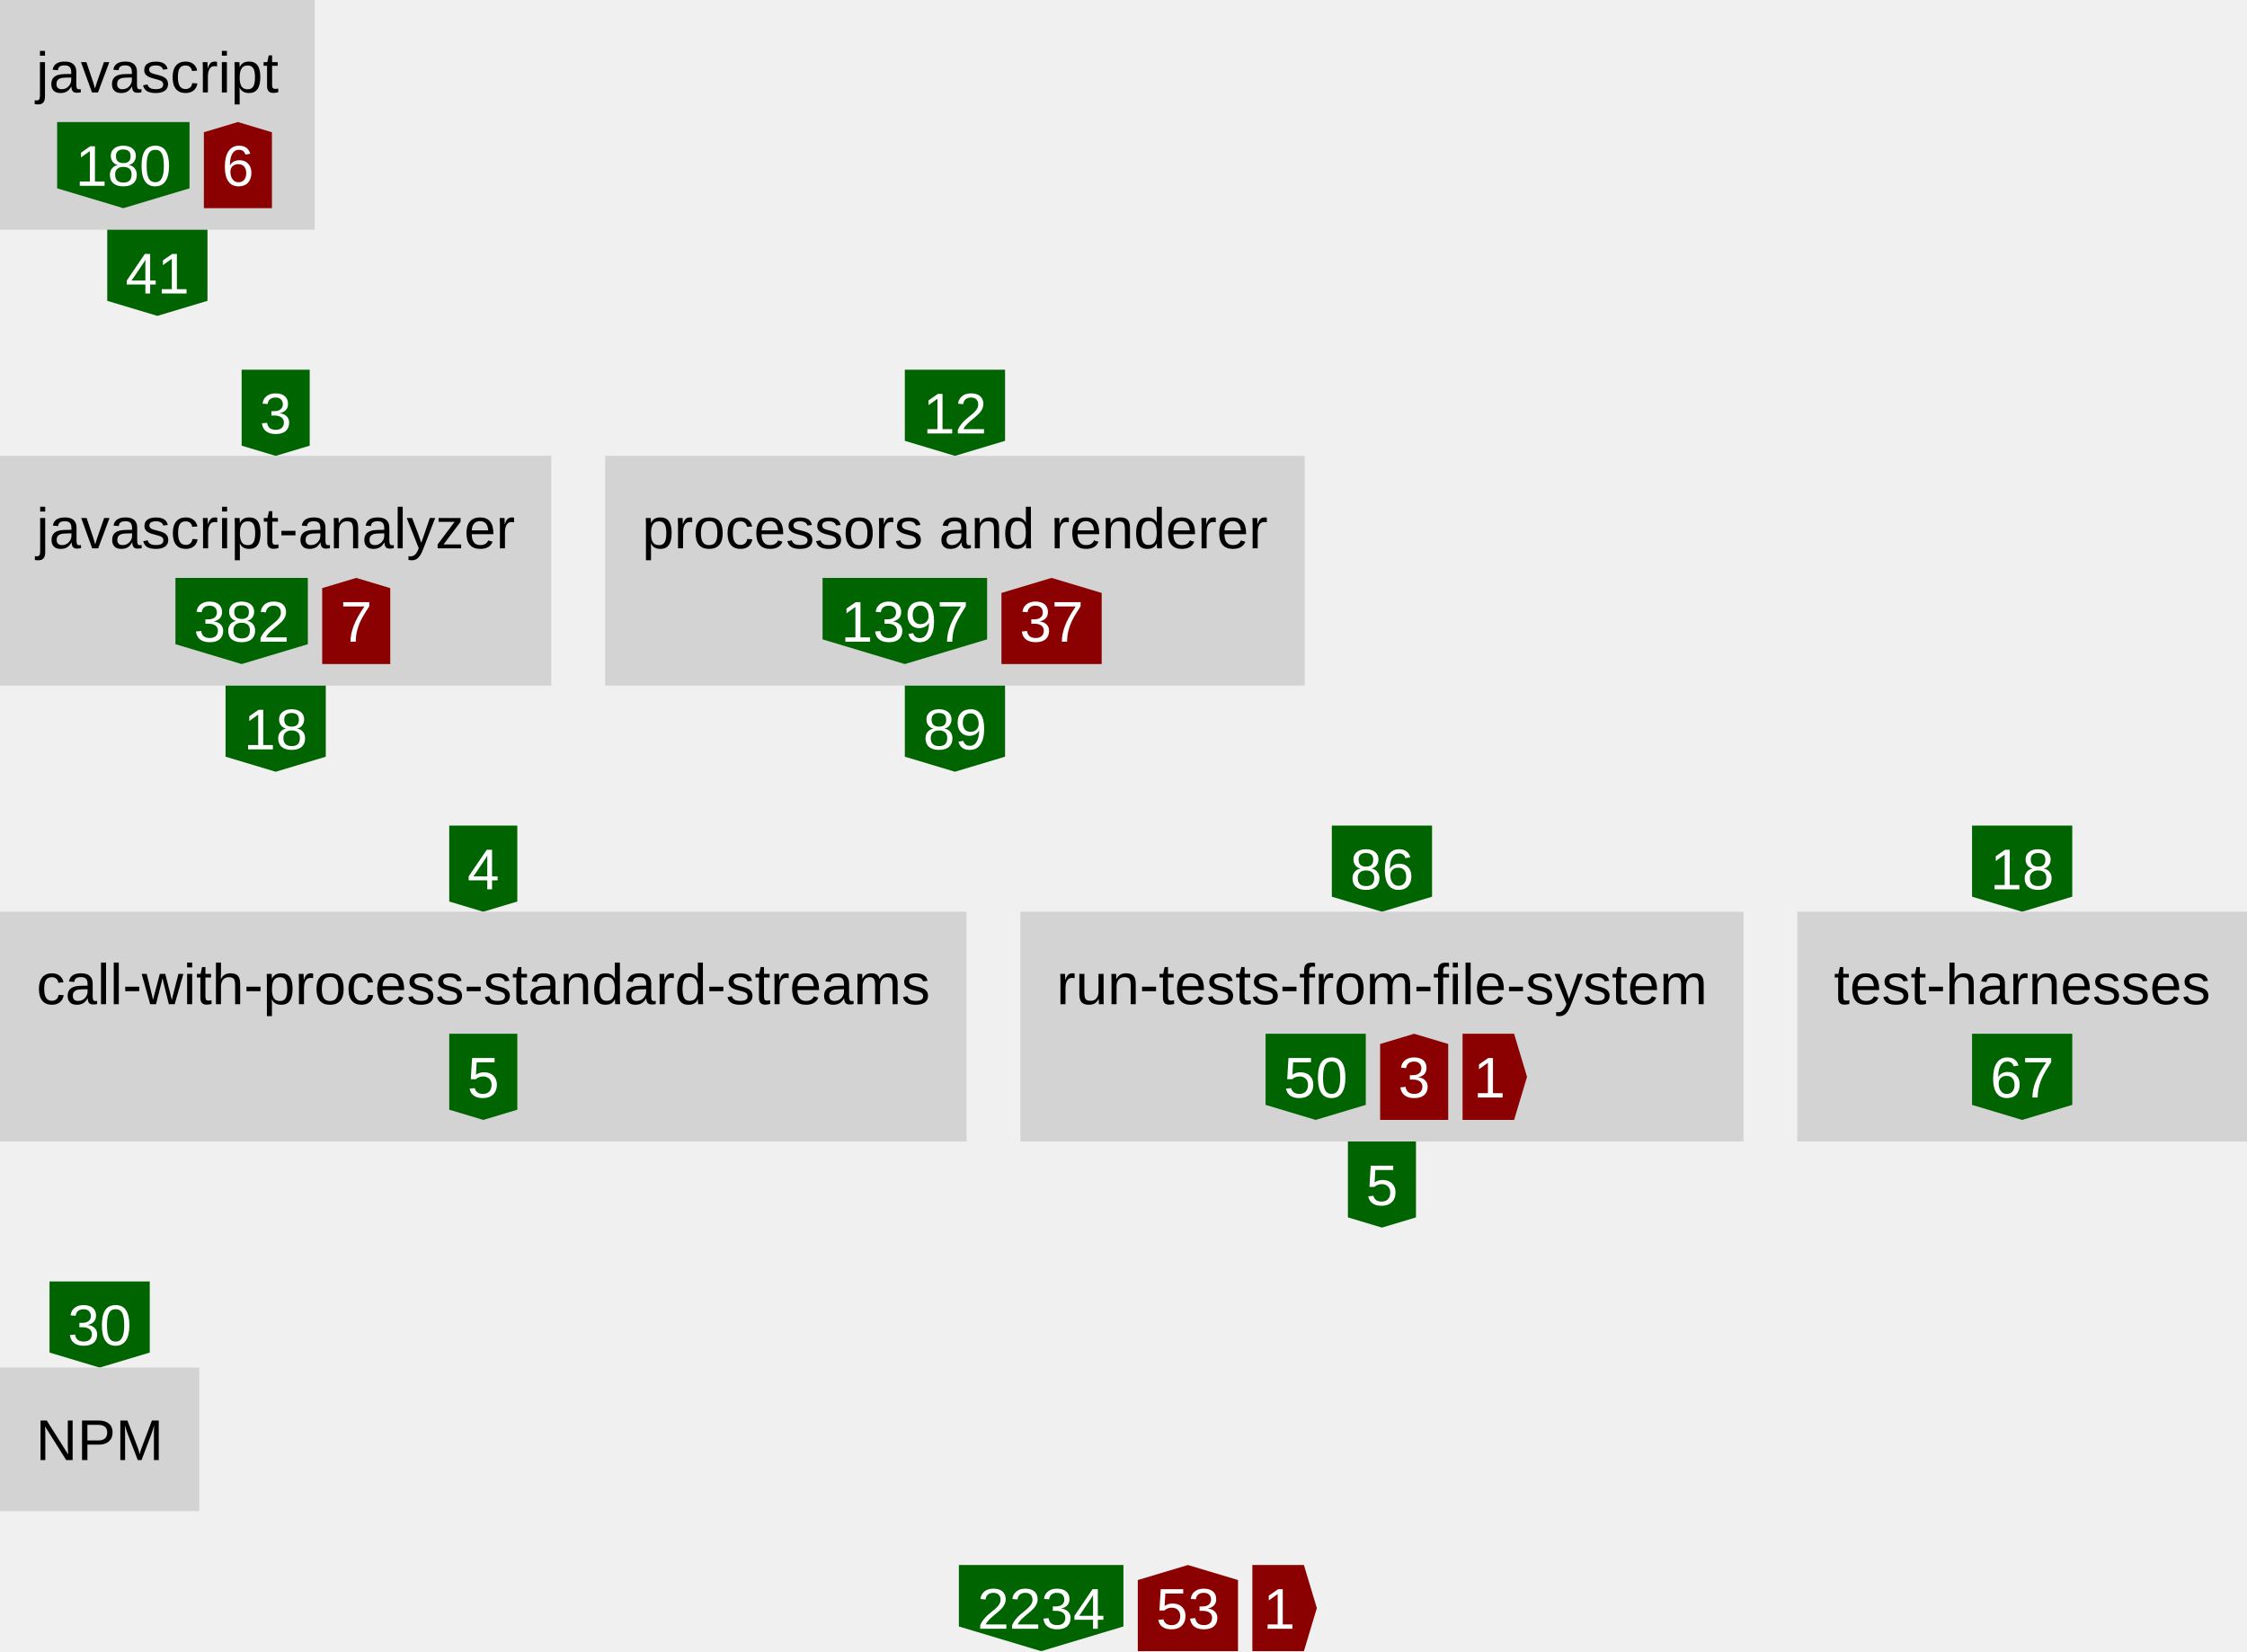
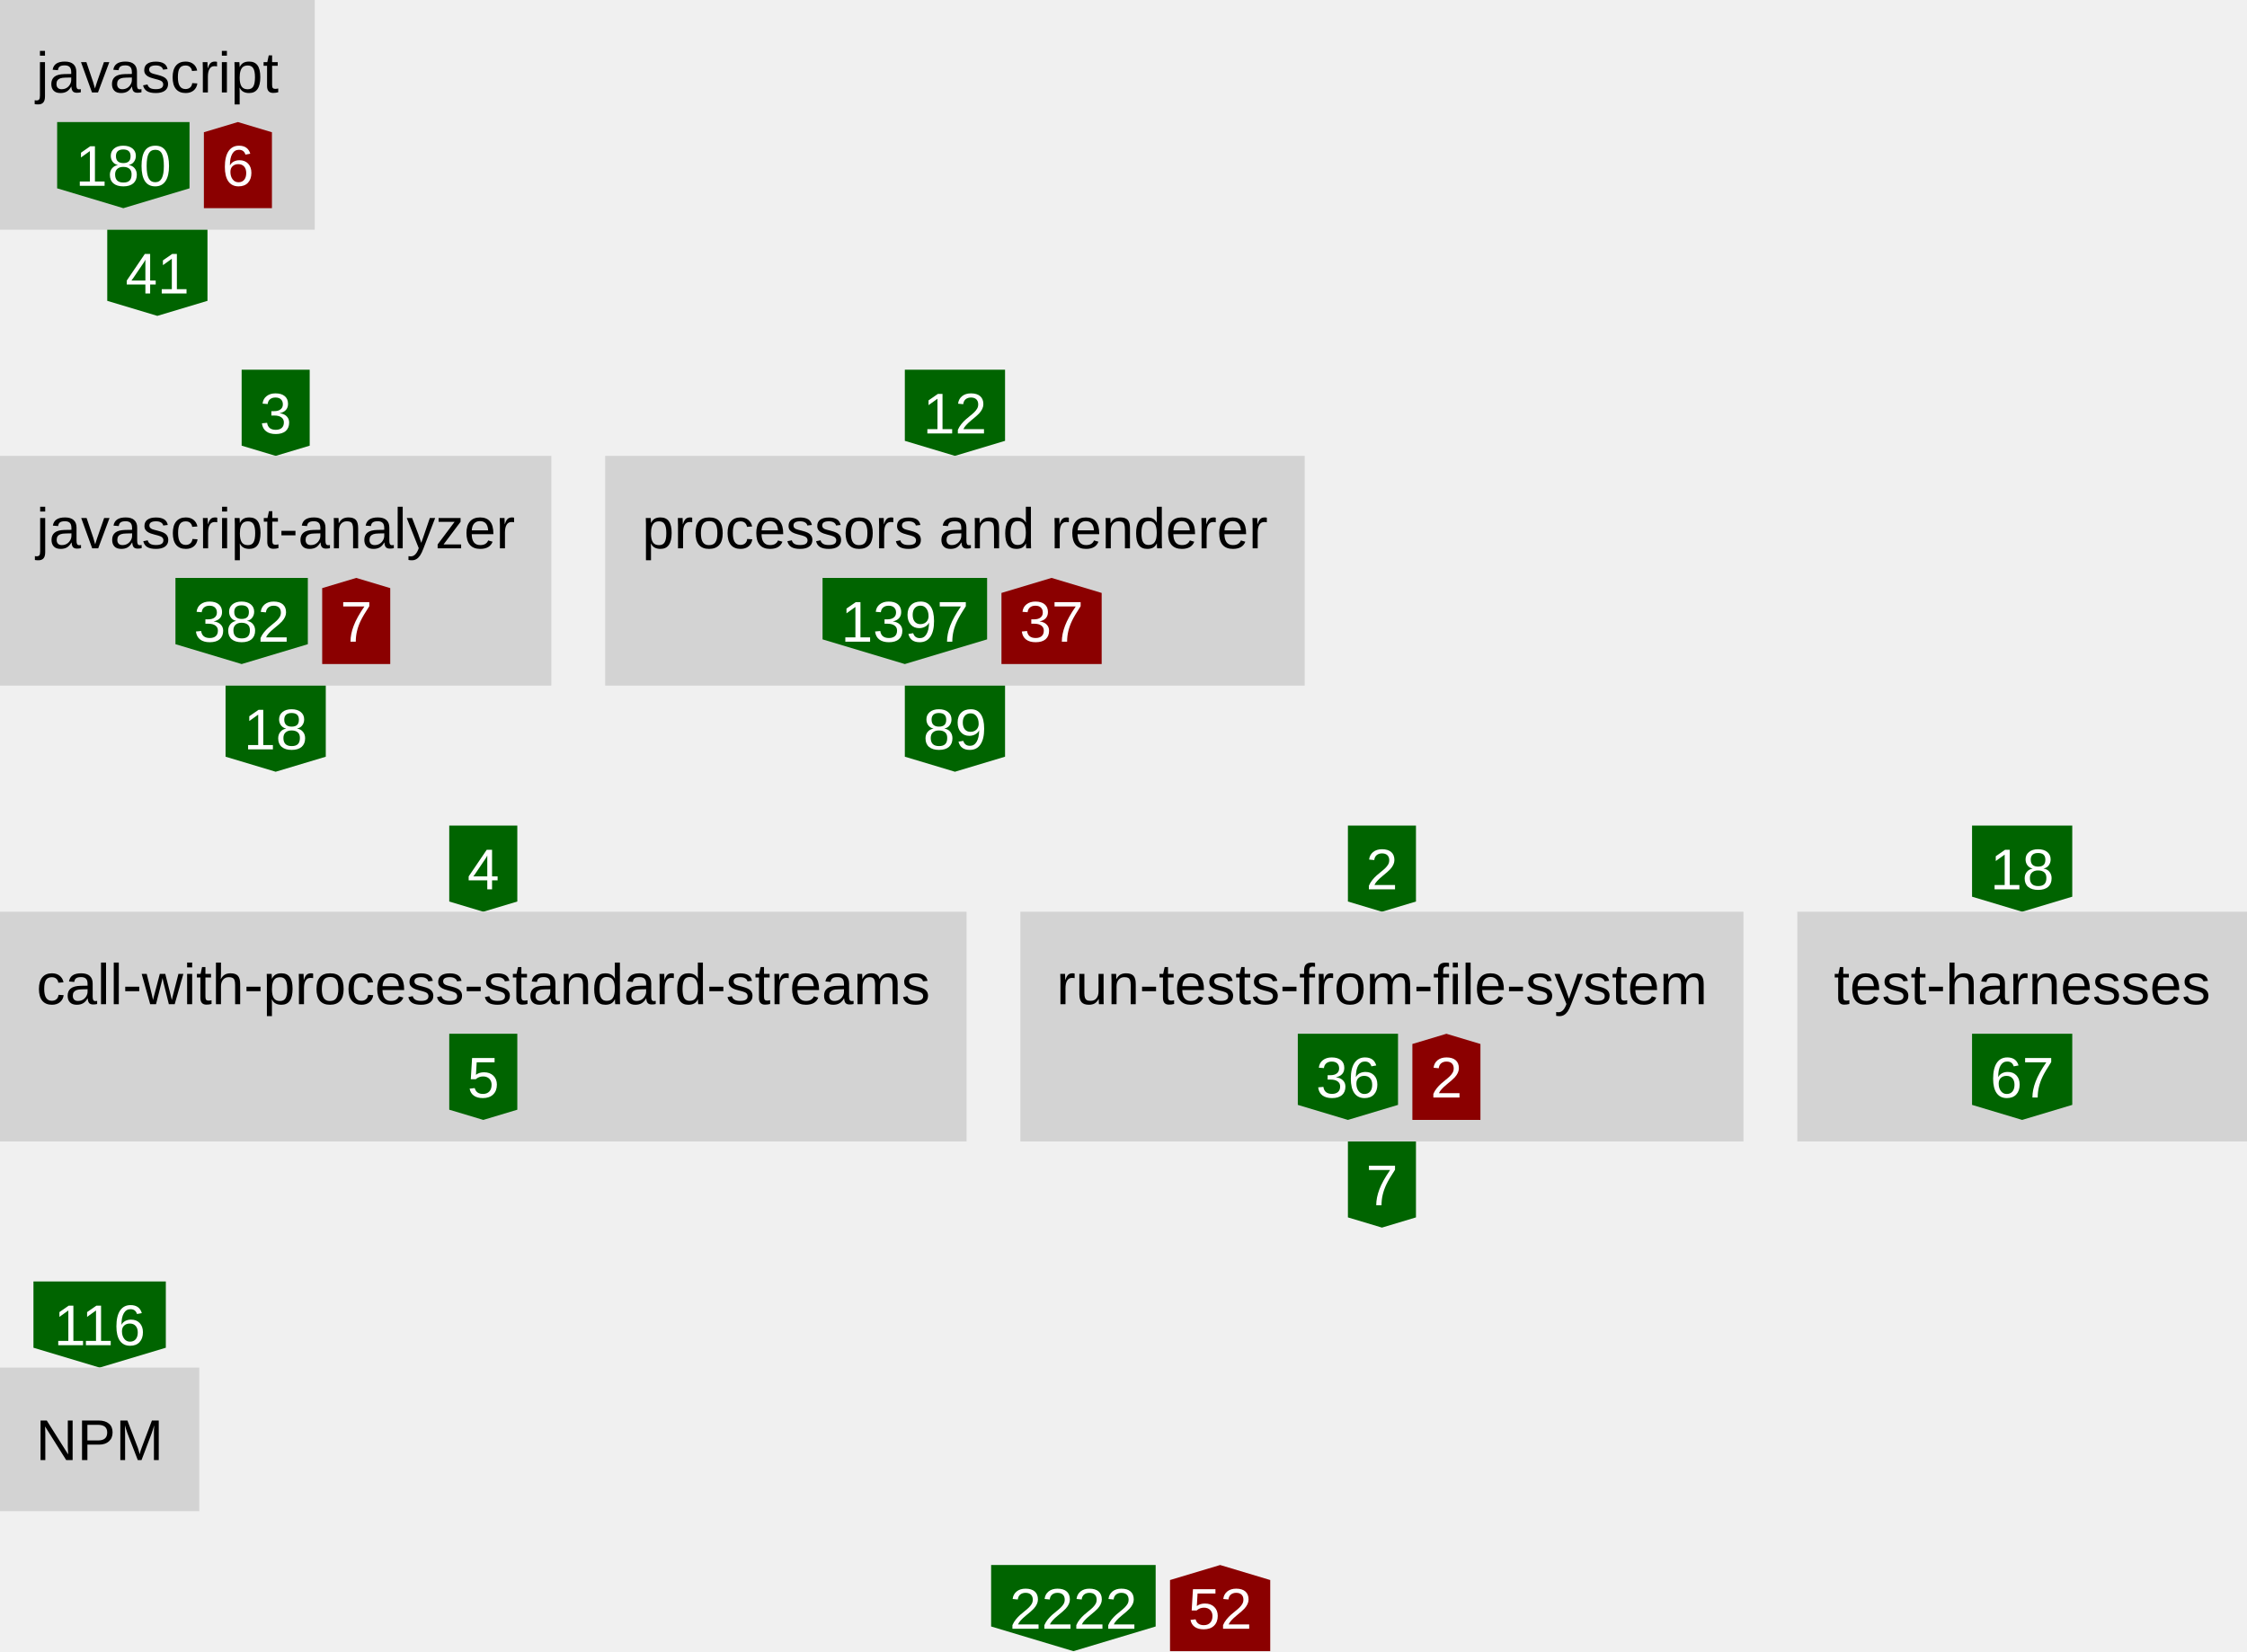
<svg xmlns="http://www.w3.org/2000/svg" height="460" width="626">
  <defs>
    <style type="text/css">text{font-family:arial;font-size:16px}g.anonymous&gt;text{font-style:italic}g.parent&gt;rect{fill:none;stroke:gray}g.item&gt;rect{fill:lightgray}g.item&gt;text{text-anchor:middle}g.dependency&gt;text{fill:white;text-anchor:middle}</style>
  </defs>
  <symbol id="down-arrow" preserveAspectRatio="xMidYMax slice" viewBox="0,0,1,1">
    <polygon fill="darkgreen" points="0,0.85 0,0 1,0 1,0.85 0.5,1" />
  </symbol>
  <symbol id="right-arrow" preserveAspectRatio="xMaxYMid slice" viewBox="0,0,1,1">
    <polygon fill="darkred" points="0.85,0 0,0 0,1 0.85,1 1,0.5" />
  </symbol>
  <symbol id="up-arrow" preserveAspectRatio="xMidYMin slice" viewBox="0,0,1,1">
    <polygon fill="darkred" points="0,0.15 0,1 1,1 1,0.15 0.5,0" />
  </symbol>
  <g class="item">
    <rect height="64" width="87.68" />
    <text x="43.84" y="25.76">javascript</text>
    <g class="dependency">
      <use href="#down-arrow" height="24" width="36.88" x="15.92" y="34" />
      <text x="34.36" y="51.76">180</text>
    </g>
    <g class="dependency">
      <use href="#up-arrow" height="24" width="18.96" x="56.8" y="34" />
      <text x="66.28" y="51.76">6</text>
    </g>
  </g>
  <g class="dependency">
    <use href="#down-arrow" height="24" width="27.92" x="29.88" y="64" />
    <text x="43.84" y="81.76">41</text>
  </g>
  <g class="dependency">
    <use href="#down-arrow" height="24" width="18.96" x="67.32" y="103" />
    <text x="76.8" y="120.76">3</text>
  </g>
  <g class="item">
    <rect height="64" width="153.6" y="127" />
    <text x="76.8" y="152.76">javascript-analyzer</text>
    <g class="dependency">
      <use href="#down-arrow" height="24" width="36.88" x="48.88" y="161" />
      <text x="67.32" y="178.76">382</text>
    </g>
    <g class="dependency">
      <use href="#up-arrow" height="24" width="18.96" x="89.76" y="161" />
      <text x="99.24" y="178.76">7</text>
    </g>
  </g>
  <g class="dependency">
    <use href="#down-arrow" height="24" width="27.92" x="62.84" y="191" />
    <text x="76.8" y="208.76">18</text>
  </g>
  <g class="dependency">
    <use href="#down-arrow" height="24" width="27.92" x="252.08" y="103" />
    <text x="266.04" y="120.76">12</text>
  </g>
  <g class="item">
    <rect height="64" width="194.88" x="168.6" y="127" />
    <text x="266.04" y="152.76">processors and renderer</text>
    <g class="dependency">
      <use href="#down-arrow" height="24" width="45.84" x="229.16" y="161" />
      <text x="252.08" y="178.76">1397</text>
    </g>
    <g class="dependency">
      <use href="#up-arrow" height="24" width="27.92" x="279" y="161" />
      <text x="292.96" y="178.76">37</text>
    </g>
  </g>
  <g class="dependency">
    <use href="#down-arrow" height="24" width="27.92" x="252.08" y="191" />
    <text x="266.04" y="208.76">89</text>
  </g>
  <g class="dependency">
    <use href="#down-arrow" height="24" width="18.96" x="125.16" y="230" />
    <text x="134.64" y="247.76">4</text>
  </g>
  <g class="item">
    <rect height="64" width="269.28" y="254" />
    <text x="134.64" y="279.76">call-with-process-standard-streams</text>
    <g class="dependency">
      <use href="#down-arrow" height="24" width="18.96" x="125.16" y="288" />
      <text x="134.64" y="305.76">5</text>
    </g>
  </g>
  <g class="dependency">
-     <use href="#down-arrow" height="24" width="27.92" x="371.04" y="230" />
-     <text x="385" y="247.76">86</text>
+     <use href="#down-arrow" height="24" width="18.96" x="375.52" y="230" />
+     <text x="385" y="247.76">2</text>
  </g>
  <g class="item">
    <rect height="64" width="201.44" x="284.28" y="254" />
    <text x="385" y="279.76">run-tests-from-file-system</text>
    <g class="dependency">
-       <use href="#down-arrow" height="24" width="27.92" x="352.58" y="288" />
-       <text x="366.54" y="305.76">50</text>
+       <use href="#down-arrow" height="24" width="27.92" x="361.56" y="288" />
+       <text x="375.52" y="305.76">36</text>
    </g>
    <g class="dependency">
-       <use href="#up-arrow" height="24" width="18.96" x="384.5" y="288" />
-       <text x="393.98" y="305.76">3</text>
-     </g>
-     <g class="dependency">
-       <use href="#right-arrow" height="24" width="17.96" x="407.46" y="288" />
-       <text x="414.94" y="305.76">1</text>
+       <use href="#up-arrow" height="24" width="18.96" x="393.48" y="288" />
+       <text x="402.96" y="305.76">2</text>
    </g>
  </g>
  <g class="dependency">
    <use href="#down-arrow" height="24" width="18.96" x="375.52" y="318" />
-     <text x="385" y="335.76">5</text>
+     <text x="385" y="335.76">7</text>
  </g>
  <g class="dependency">
    <use href="#down-arrow" height="24" width="27.92" x="549.4" y="230" />
    <text x="563.36" y="247.76">18</text>
  </g>
  <g class="item">
    <rect height="64" width="125.28" x="500.72" y="254" />
    <text x="563.36" y="279.76">test-harnesses</text>
    <g class="dependency">
      <use href="#down-arrow" height="24" width="27.92" x="549.4" y="288" />
      <text x="563.36" y="305.76">67</text>
    </g>
  </g>
  <g class="dependency">
-     <use href="#down-arrow" height="24" width="27.92" x="13.8" y="357" />
-     <text x="27.76" y="374.76">30</text>
+     <use href="#down-arrow" height="24" width="36.88" x="9.32" y="357" />
+     <text x="27.76" y="374.76">116</text>
  </g>
  <g class="item">
    <rect height="40" width="55.52" y="381" />
    <text x="27.76" y="406.76">NPM</text>
  </g>
  <g class="dependency">
-     <use href="#down-arrow" height="24" width="45.84" x="267.14" y="436" />
-     <text x="290.06" y="453.76">2234</text>
+     <use href="#down-arrow" height="24" width="45.84" x="276.12" y="436" />
+     <text x="299.04" y="453.76">2222</text>
  </g>
  <g class="dependency">
-     <use href="#up-arrow" height="24" width="27.92" x="316.98" y="436" />
-     <text x="330.94" y="453.76">53</text>
-   </g>
-   <g class="dependency">
-     <use href="#right-arrow" height="24" width="17.96" x="348.9" y="436" />
-     <text x="356.38" y="453.76">1</text>
+     <use href="#up-arrow" height="24" width="27.92" x="325.96" y="436" />
+     <text x="339.92" y="453.76">52</text>
  </g>
</svg>
